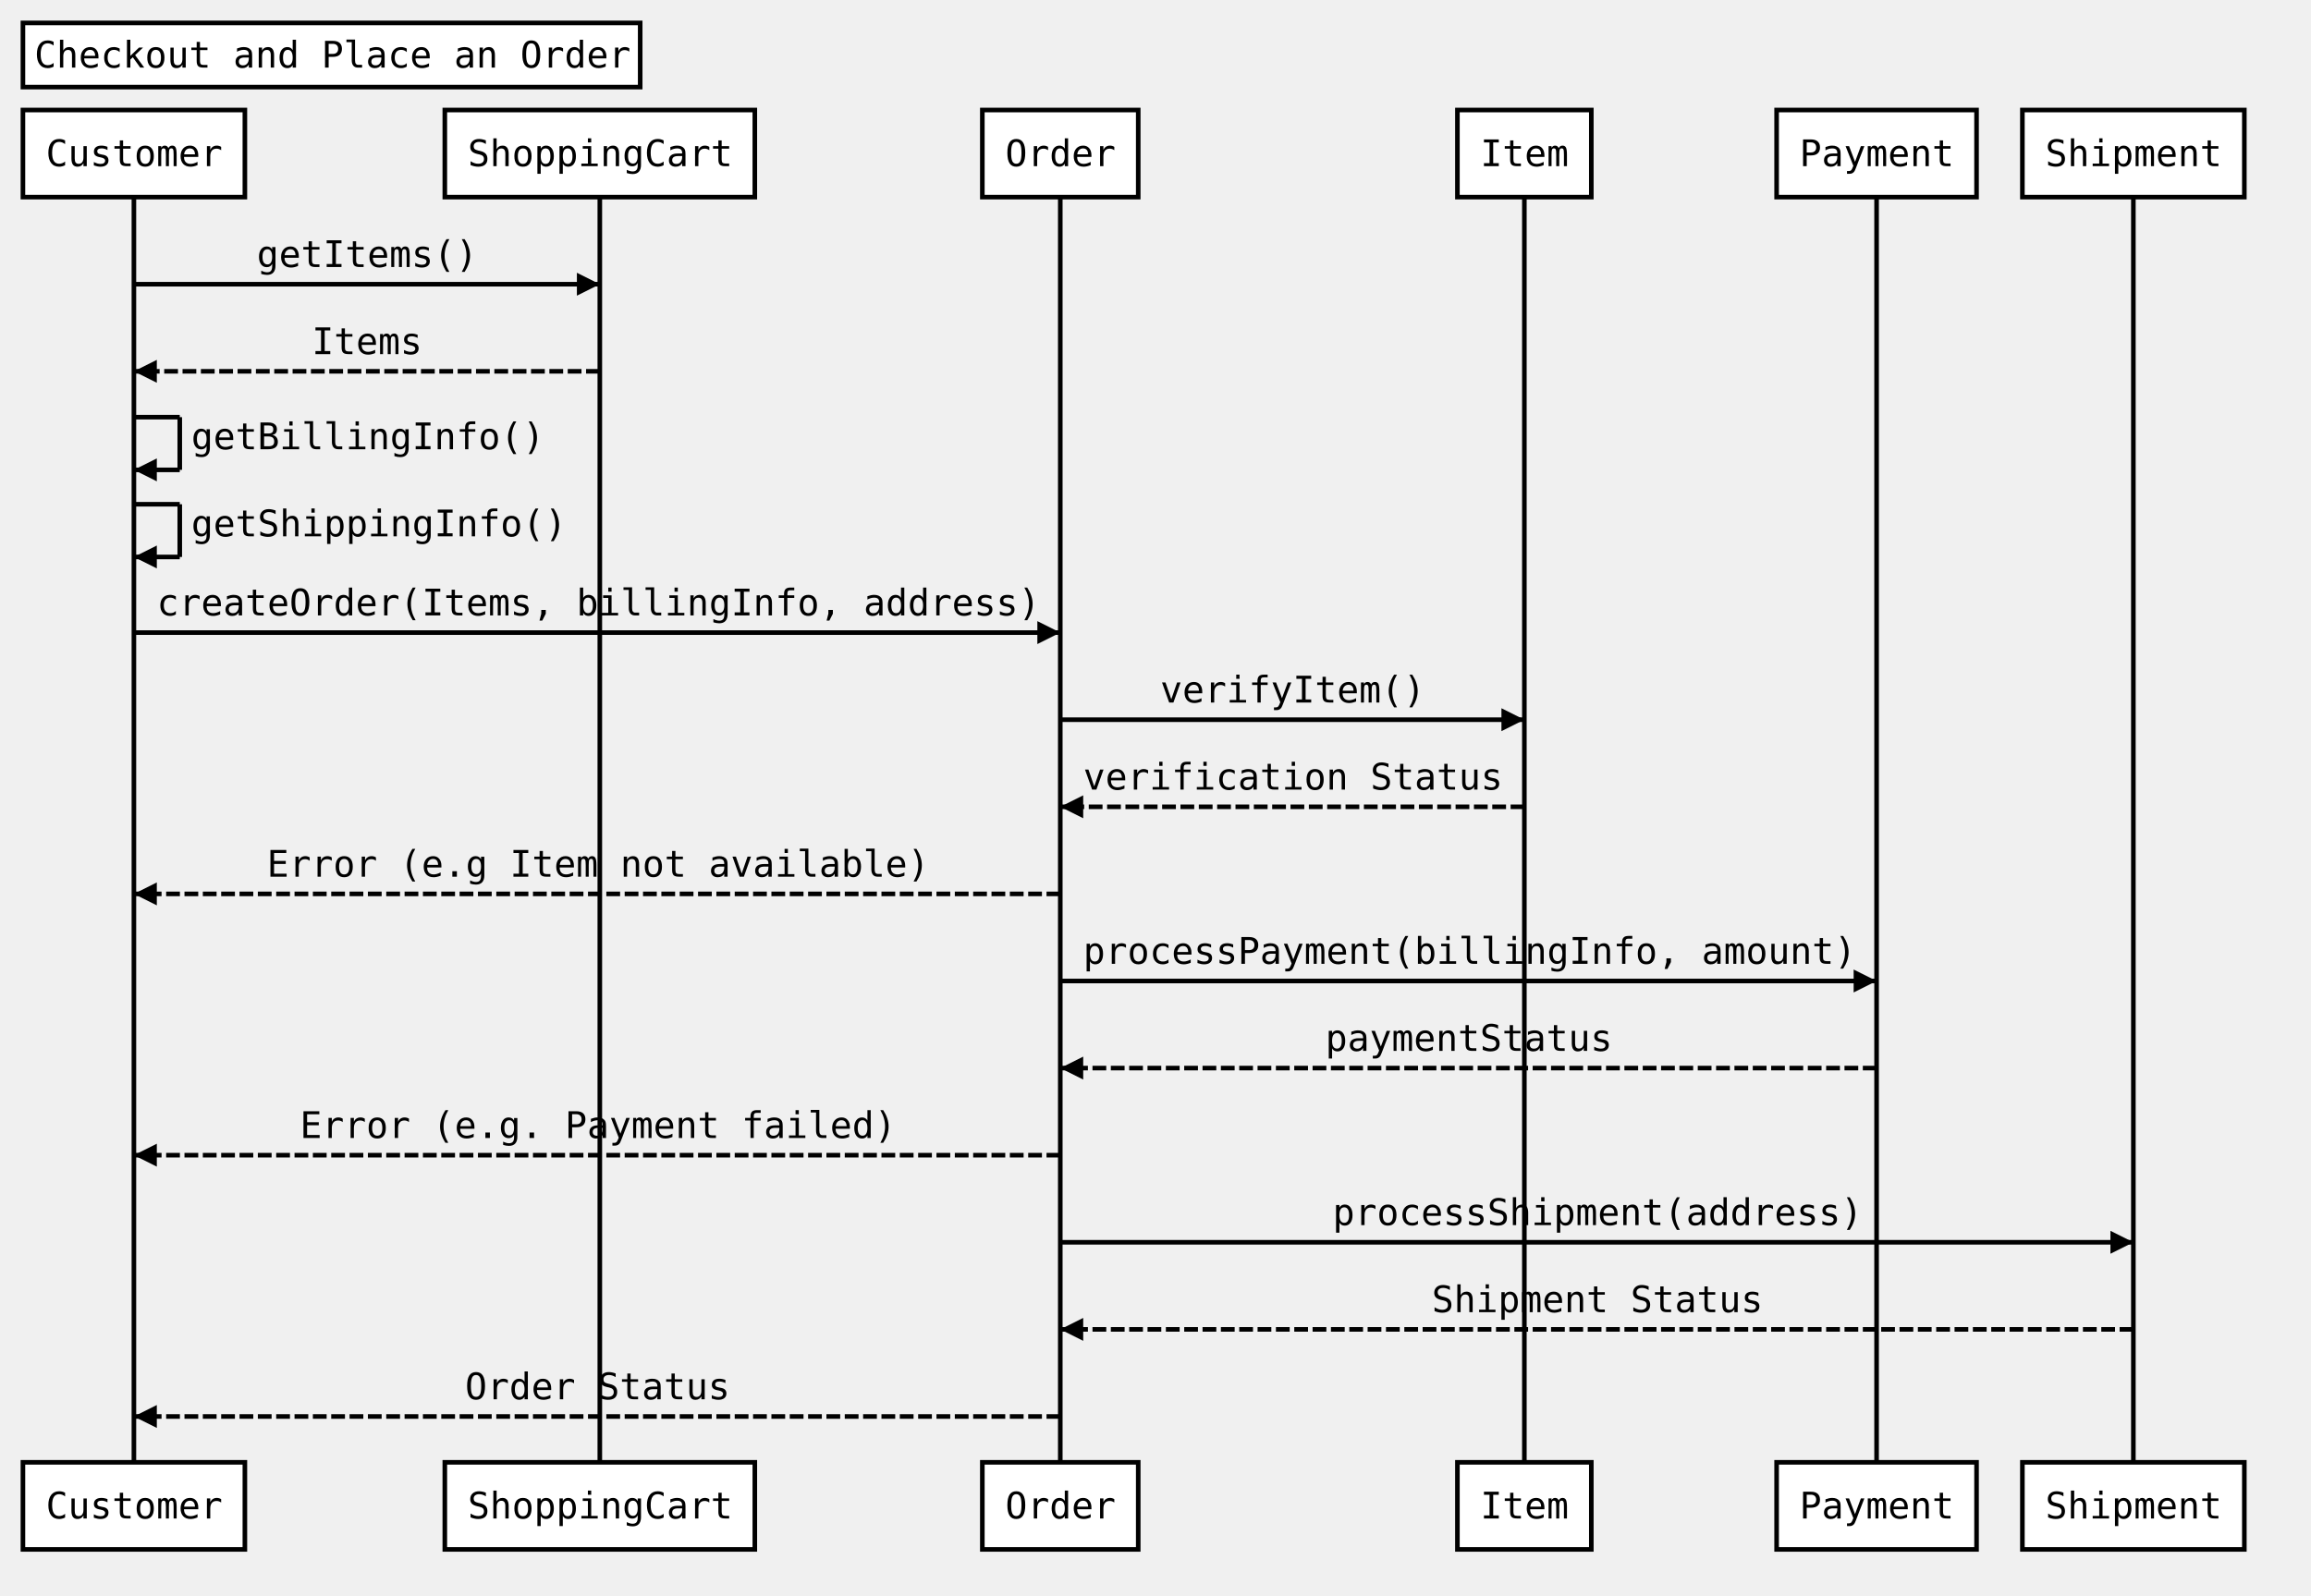
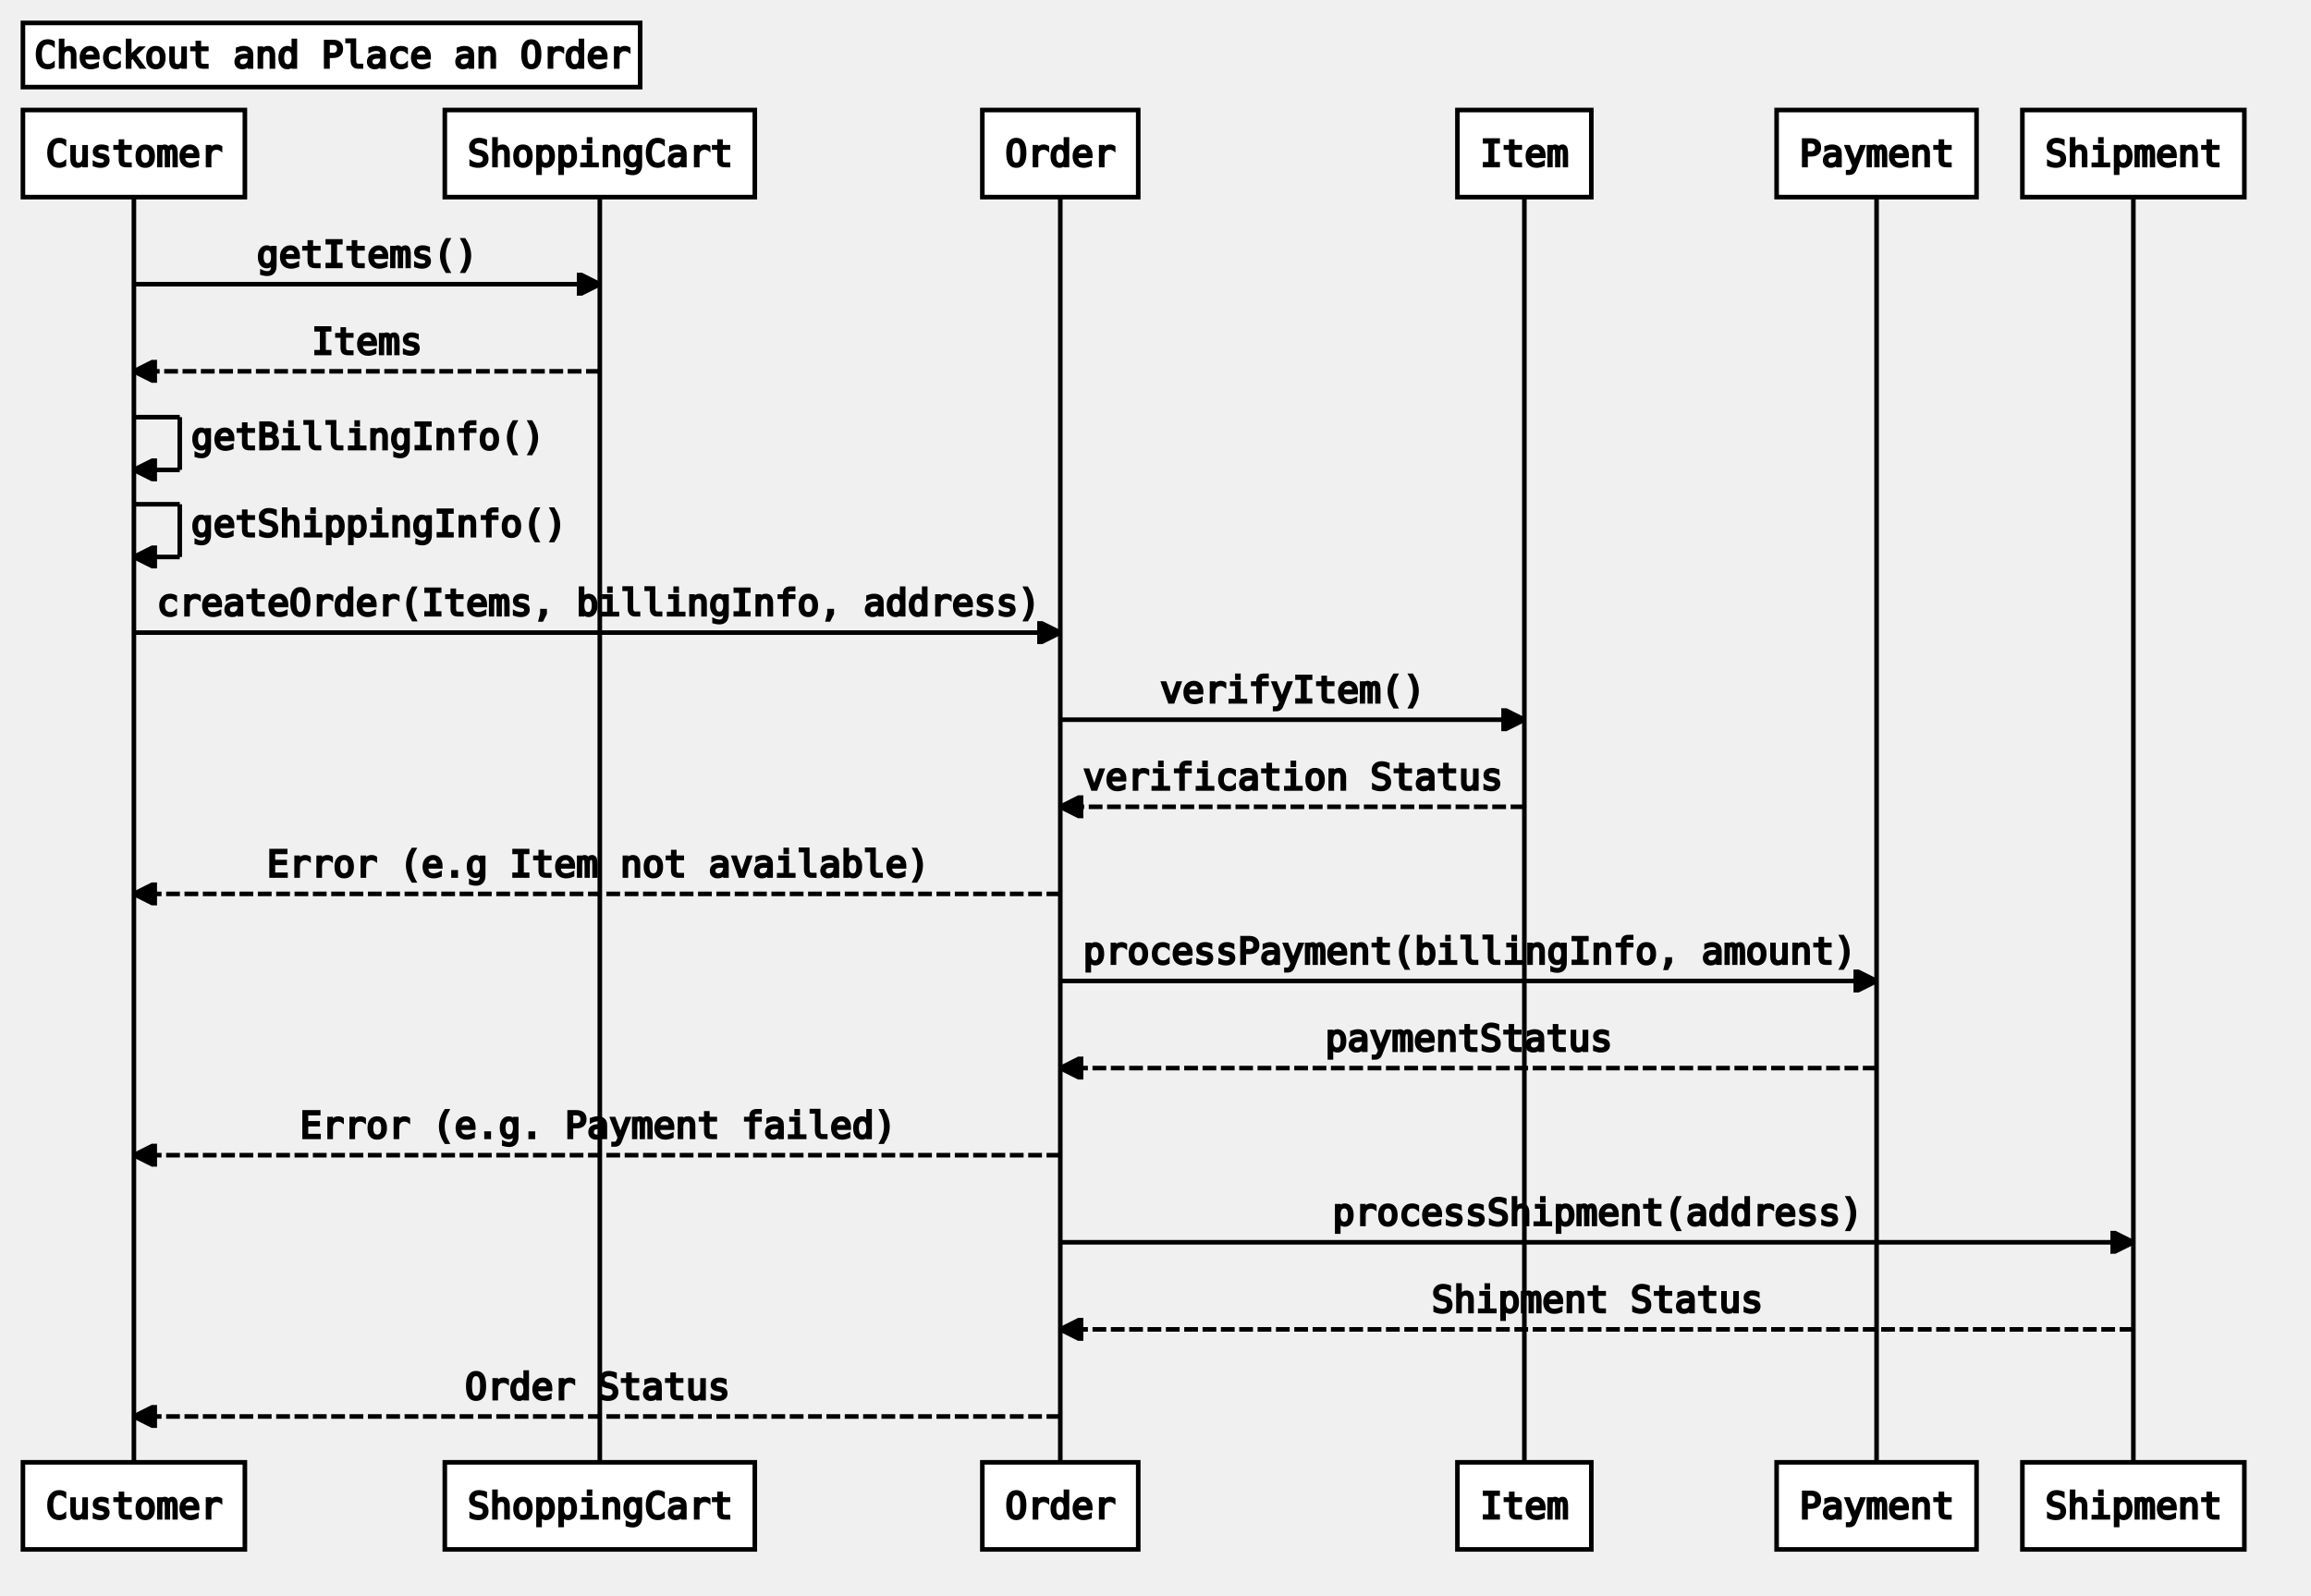
- <svg xmlns="http://www.w3.org/2000/svg" width="1008" height="696">
+ <svg xmlns="http://www.w3.org/2000/svg" width="1008" height="696" fill="currentColor" stroke="currentColor">
  <source>Title: Checkout and Place an Order
Customer-&gt;ShoppingCart: getItems()
ShoppingCart--&gt;Customer: Items
Customer-&gt;Customer: getBillingInfo()
Customer-&gt;Customer: getShippingInfo()
Customer-&gt;Order: createOrder(Items, billingInfo, address)
Order-&gt;Item: verifyItem()
Item--&gt;Order: verification Status
Order--&gt;Customer: Error (e.g Item not available)
Order-&gt;Payment: processPayment(billingInfo, amount)
Payment--&gt;Order: paymentStatus
Order--&gt;Customer: Error (e.g. Payment failed)
Order-&gt;Shipment: processShipment(address)
Shipment--&gt;Order: Shipment Status
Order--&gt;Customer: Order Status

</source>
  <defs>
    <marker viewBox="0 0 5 5" markerWidth="5" markerHeight="5" orient="auto" refX="5" refY="2.5" id="markerArrowBlock">
      <path d="M 0 0 L 5 2.5 L 0 5 z" />
    </marker>
    <marker viewBox="0 0 9.6 16" markerWidth="4" markerHeight="16" orient="auto" refX="9.6" refY="8" id="markerArrowOpen">
      <path d="M 9.6,8 1.92,16 0,13.7 5.76,8 0,2.286 1.92,0 9.6,8 z" />
    </marker>
  </defs>
  <g class="title">
    <rect x="10" y="10" width="269.234" height="28" stroke="#000000" fill="#ffffff" style="stroke-width: 2;" />
    <text x="15" y="29.5" style="font-size: 16px; font-family: &quot;Andale Mono&quot;, monospace;">
      <tspan x="15">Checkout and Place an Order</tspan>
    </text>
  </g>
  <g class="actor">
    <rect x="10" y="48" width="96.812" height="38" stroke="#000000" fill="#ffffff" style="stroke-width: 2;" />
    <text x="20" y="72.5" style="font-size: 16px; font-family: &quot;Andale Mono&quot;, monospace;">
      <tspan x="20">Customer</tspan>
    </text>
  </g>
  <g class="actor">
    <rect x="10" y="638" width="96.812" height="38" stroke="#000000" fill="#ffffff" style="stroke-width: 2;" />
    <text x="20" y="662.5" style="font-size: 16px; font-family: &quot;Andale Mono&quot;, monospace;">
      <tspan x="20">Customer</tspan>
    </text>
  </g>
  <line x1="58.406" x2="58.406" y1="86" y2="638" stroke="#000000" fill="none" style="stroke-width: 2;" />
  <g class="actor">
    <rect x="194.016" y="48" width="135.219" height="38" stroke="#000000" fill="#ffffff" style="stroke-width: 2;" />
    <text x="204.016" y="72.5" style="font-size: 16px; font-family: &quot;Andale Mono&quot;, monospace;">
      <tspan x="204.016">ShoppingCart</tspan>
    </text>
  </g>
  <g class="actor">
    <rect x="194.016" y="638" width="135.219" height="38" stroke="#000000" fill="#ffffff" style="stroke-width: 2;" />
    <text x="204.016" y="662.5" style="font-size: 16px; font-family: &quot;Andale Mono&quot;, monospace;">
      <tspan x="204.016">ShoppingCart</tspan>
    </text>
  </g>
  <line x1="261.625" x2="261.625" y1="86" y2="638" stroke="#000000" fill="none" style="stroke-width: 2;" />
  <g class="actor">
    <rect x="428.469" y="48" width="68" height="38" stroke="#000000" fill="#ffffff" style="stroke-width: 2;" />
    <text x="438.469" y="72.5" style="font-size: 16px; font-family: &quot;Andale Mono&quot;, monospace;">
      <tspan x="438.469">Order</tspan>
    </text>
  </g>
  <g class="actor">
    <rect x="428.469" y="638" width="68" height="38" stroke="#000000" fill="#ffffff" style="stroke-width: 2;" />
    <text x="438.469" y="662.5" style="font-size: 16px; font-family: &quot;Andale Mono&quot;, monospace;">
      <tspan x="438.469">Order</tspan>
    </text>
  </g>
  <line x1="462.469" x2="462.469" y1="86" y2="638" stroke="#000000" fill="none" style="stroke-width: 2;" />
  <g class="actor">
    <rect x="635.688" y="48" width="58.406" height="38" stroke="#000000" fill="#ffffff" style="stroke-width: 2;" />
    <text x="645.688" y="72.5" style="font-size: 16px; font-family: &quot;Andale Mono&quot;, monospace;">
      <tspan x="645.688">Item</tspan>
    </text>
  </g>
  <g class="actor">
    <rect x="635.688" y="638" width="58.406" height="38" stroke="#000000" fill="#ffffff" style="stroke-width: 2;" />
    <text x="645.688" y="662.5" style="font-size: 16px; font-family: &quot;Andale Mono&quot;, monospace;">
      <tspan x="645.688">Item</tspan>
    </text>
  </g>
  <line x1="664.891" x2="664.891" y1="86" y2="638" stroke="#000000" fill="none" style="stroke-width: 2;" />
  <g class="actor">
    <rect x="774.914" y="48" width="87.203" height="38" stroke="#000000" fill="#ffffff" style="stroke-width: 2;" />
    <text x="784.914" y="72.5" style="font-size: 16px; font-family: &quot;Andale Mono&quot;, monospace;">
      <tspan x="784.914">Payment</tspan>
    </text>
  </g>
  <g class="actor">
    <rect x="774.914" y="638" width="87.203" height="38" stroke="#000000" fill="#ffffff" style="stroke-width: 2;" />
    <text x="784.914" y="662.5" style="font-size: 16px; font-family: &quot;Andale Mono&quot;, monospace;">
      <tspan x="784.914">Payment</tspan>
    </text>
  </g>
  <line x1="818.516" x2="818.516" y1="86" y2="638" stroke="#000000" fill="none" style="stroke-width: 2;" />
  <g class="actor">
    <rect x="882.117" y="48" width="96.812" height="38" stroke="#000000" fill="#ffffff" style="stroke-width: 2;" />
    <text x="892.117" y="72.5" style="font-size: 16px; font-family: &quot;Andale Mono&quot;, monospace;">
      <tspan x="892.117">Shipment</tspan>
    </text>
  </g>
  <g class="actor">
    <rect x="882.117" y="638" width="96.812" height="38" stroke="#000000" fill="#ffffff" style="stroke-width: 2;" />
    <text x="892.117" y="662.5" style="font-size: 16px; font-family: &quot;Andale Mono&quot;, monospace;">
      <tspan x="892.117">Shipment</tspan>
    </text>
  </g>
  <line x1="930.523" x2="930.523" y1="86" y2="638" stroke="#000000" fill="none" style="stroke-width: 2;" />
  <g class="signal">
    <text x="112.008" y="116.5" style="font-size: 16px; font-family: &quot;Andale Mono&quot;, monospace;">
      <tspan x="112.008">getItems()</tspan>
    </text>
    <line x1="58.406" x2="261.625" y1="124" y2="124" stroke="#000000" fill="none" style="stroke-width: 2; marker-end: url(&quot;#markerArrowBlock&quot;);" />
  </g>
  <g class="signal">
    <text x="136.016" y="154.5" style="font-size: 16px; font-family: &quot;Andale Mono&quot;, monospace;">
      <tspan x="136.016">Items</tspan>
    </text>
    <line x1="261.625" x2="58.406" y1="162" y2="162" stroke="#000000" fill="none" style="stroke-width: 2; stroke-dasharray: 6, 2; marker-end: url(&quot;#markerArrowBlock&quot;);" />
  </g>
  <g class="signal">
    <text x="83.406" y="196" style="font-size: 16px; font-family: &quot;Andale Mono&quot;, monospace;">
      <tspan x="83.406">getBillingInfo()</tspan>
    </text>
    <line x1="58.406" x2="78.406" y1="182" y2="182" stroke="#000000" fill="none" style="stroke-width: 2;" />
    <line x1="78.406" x2="78.406" y1="182" y2="205" stroke="#000000" fill="none" style="stroke-width: 2;" />
    <line x1="78.406" x2="58.406" y1="205" y2="205" stroke="#000000" fill="none" style="stroke-width: 2; marker-end: url(&quot;#markerArrowBlock&quot;);" />
  </g>
  <g class="signal">
    <text x="83.406" y="234" style="font-size: 16px; font-family: &quot;Andale Mono&quot;, monospace;">
      <tspan x="83.406">getShippingInfo()</tspan>
    </text>
    <line x1="58.406" x2="78.406" y1="220" y2="220" stroke="#000000" fill="none" style="stroke-width: 2;" />
    <line x1="78.406" x2="78.406" y1="220" y2="243" stroke="#000000" fill="none" style="stroke-width: 2;" />
    <line x1="78.406" x2="58.406" y1="243" y2="243" stroke="#000000" fill="none" style="stroke-width: 2; marker-end: url(&quot;#markerArrowBlock&quot;);" />
  </g>
  <g class="signal">
    <text x="68.406" y="268.5" style="font-size: 16px; font-family: &quot;Andale Mono&quot;, monospace;">
      <tspan x="68.406">createOrder(Items, billingInfo, address)</tspan>
    </text>
    <line x1="58.406" x2="462.469" y1="276" y2="276" stroke="#000000" fill="none" style="stroke-width: 2; marker-end: url(&quot;#markerArrowBlock&quot;);" />
  </g>
  <g class="signal">
    <text x="506.07" y="306.5" style="font-size: 16px; font-family: &quot;Andale Mono&quot;, monospace;">
      <tspan x="506.07">verifyItem()</tspan>
    </text>
    <line x1="462.469" x2="664.891" y1="314" y2="314" stroke="#000000" fill="none" style="stroke-width: 2; marker-end: url(&quot;#markerArrowBlock&quot;);" />
  </g>
  <g class="signal">
    <text x="472.469" y="344.5" style="font-size: 16px; font-family: &quot;Andale Mono&quot;, monospace;">
      <tspan x="472.469">verification Status</tspan>
    </text>
    <line x1="664.891" x2="462.469" y1="352" y2="352" stroke="#000000" fill="none" style="stroke-width: 2; stroke-dasharray: 6, 2; marker-end: url(&quot;#markerArrowBlock&quot;);" />
  </g>
  <g class="signal">
    <text x="116.414" y="382.5" style="font-size: 16px; font-family: &quot;Andale Mono&quot;, monospace;">
      <tspan x="116.414">Error (e.g Item not available)</tspan>
    </text>
    <line x1="462.469" x2="58.406" y1="390" y2="390" stroke="#000000" fill="none" style="stroke-width: 2; stroke-dasharray: 6, 2; marker-end: url(&quot;#markerArrowBlock&quot;);" />
  </g>
  <g class="signal">
    <text x="472.469" y="420.5" style="font-size: 16px; font-family: &quot;Andale Mono&quot;, monospace;">
      <tspan x="472.469">processPayment(billingInfo, amount)</tspan>
    </text>
    <line x1="462.469" x2="818.516" y1="428" y2="428" stroke="#000000" fill="none" style="stroke-width: 2; marker-end: url(&quot;#markerArrowBlock&quot;);" />
  </g>
  <g class="signal">
    <text x="578.086" y="458.5" style="font-size: 16px; font-family: &quot;Andale Mono&quot;, monospace;">
      <tspan x="578.086">paymentStatus</tspan>
    </text>
    <line x1="818.516" x2="462.469" y1="466" y2="466" stroke="#000000" fill="none" style="stroke-width: 2; stroke-dasharray: 6, 2; marker-end: url(&quot;#markerArrowBlock&quot;);" />
  </g>
  <g class="signal">
    <text x="130.82" y="496.5" style="font-size: 16px; font-family: &quot;Andale Mono&quot;, monospace;">
      <tspan x="130.82">Error (e.g. Payment failed)</tspan>
    </text>
    <line x1="462.469" x2="58.406" y1="504" y2="504" stroke="#000000" fill="none" style="stroke-width: 2; stroke-dasharray: 6, 2; marker-end: url(&quot;#markerArrowBlock&quot;);" />
  </g>
  <g class="signal">
    <text x="581.277" y="534.5" style="font-size: 16px; font-family: &quot;Andale Mono&quot;, monospace;">
      <tspan x="581.277">processShipment(address)</tspan>
    </text>
    <line x1="462.469" x2="930.523" y1="542" y2="542" stroke="#000000" fill="none" style="stroke-width: 2; marker-end: url(&quot;#markerArrowBlock&quot;);" />
  </g>
  <g class="signal">
    <text x="624.488" y="572.5" style="font-size: 16px; font-family: &quot;Andale Mono&quot;, monospace;">
      <tspan x="624.488">Shipment Status</tspan>
    </text>
    <line x1="930.523" x2="462.469" y1="580" y2="580" stroke="#000000" fill="none" style="stroke-width: 2; stroke-dasharray: 6, 2; marker-end: url(&quot;#markerArrowBlock&quot;);" />
  </g>
  <g class="signal">
    <text x="202.828" y="610.5" style="font-size: 16px; font-family: &quot;Andale Mono&quot;, monospace;">
      <tspan x="202.828">Order Status</tspan>
    </text>
    <line x1="462.469" x2="58.406" y1="618" y2="618" stroke="#000000" fill="none" style="stroke-width: 2; stroke-dasharray: 6, 2; marker-end: url(&quot;#markerArrowBlock&quot;);" />
  </g>
</svg>
